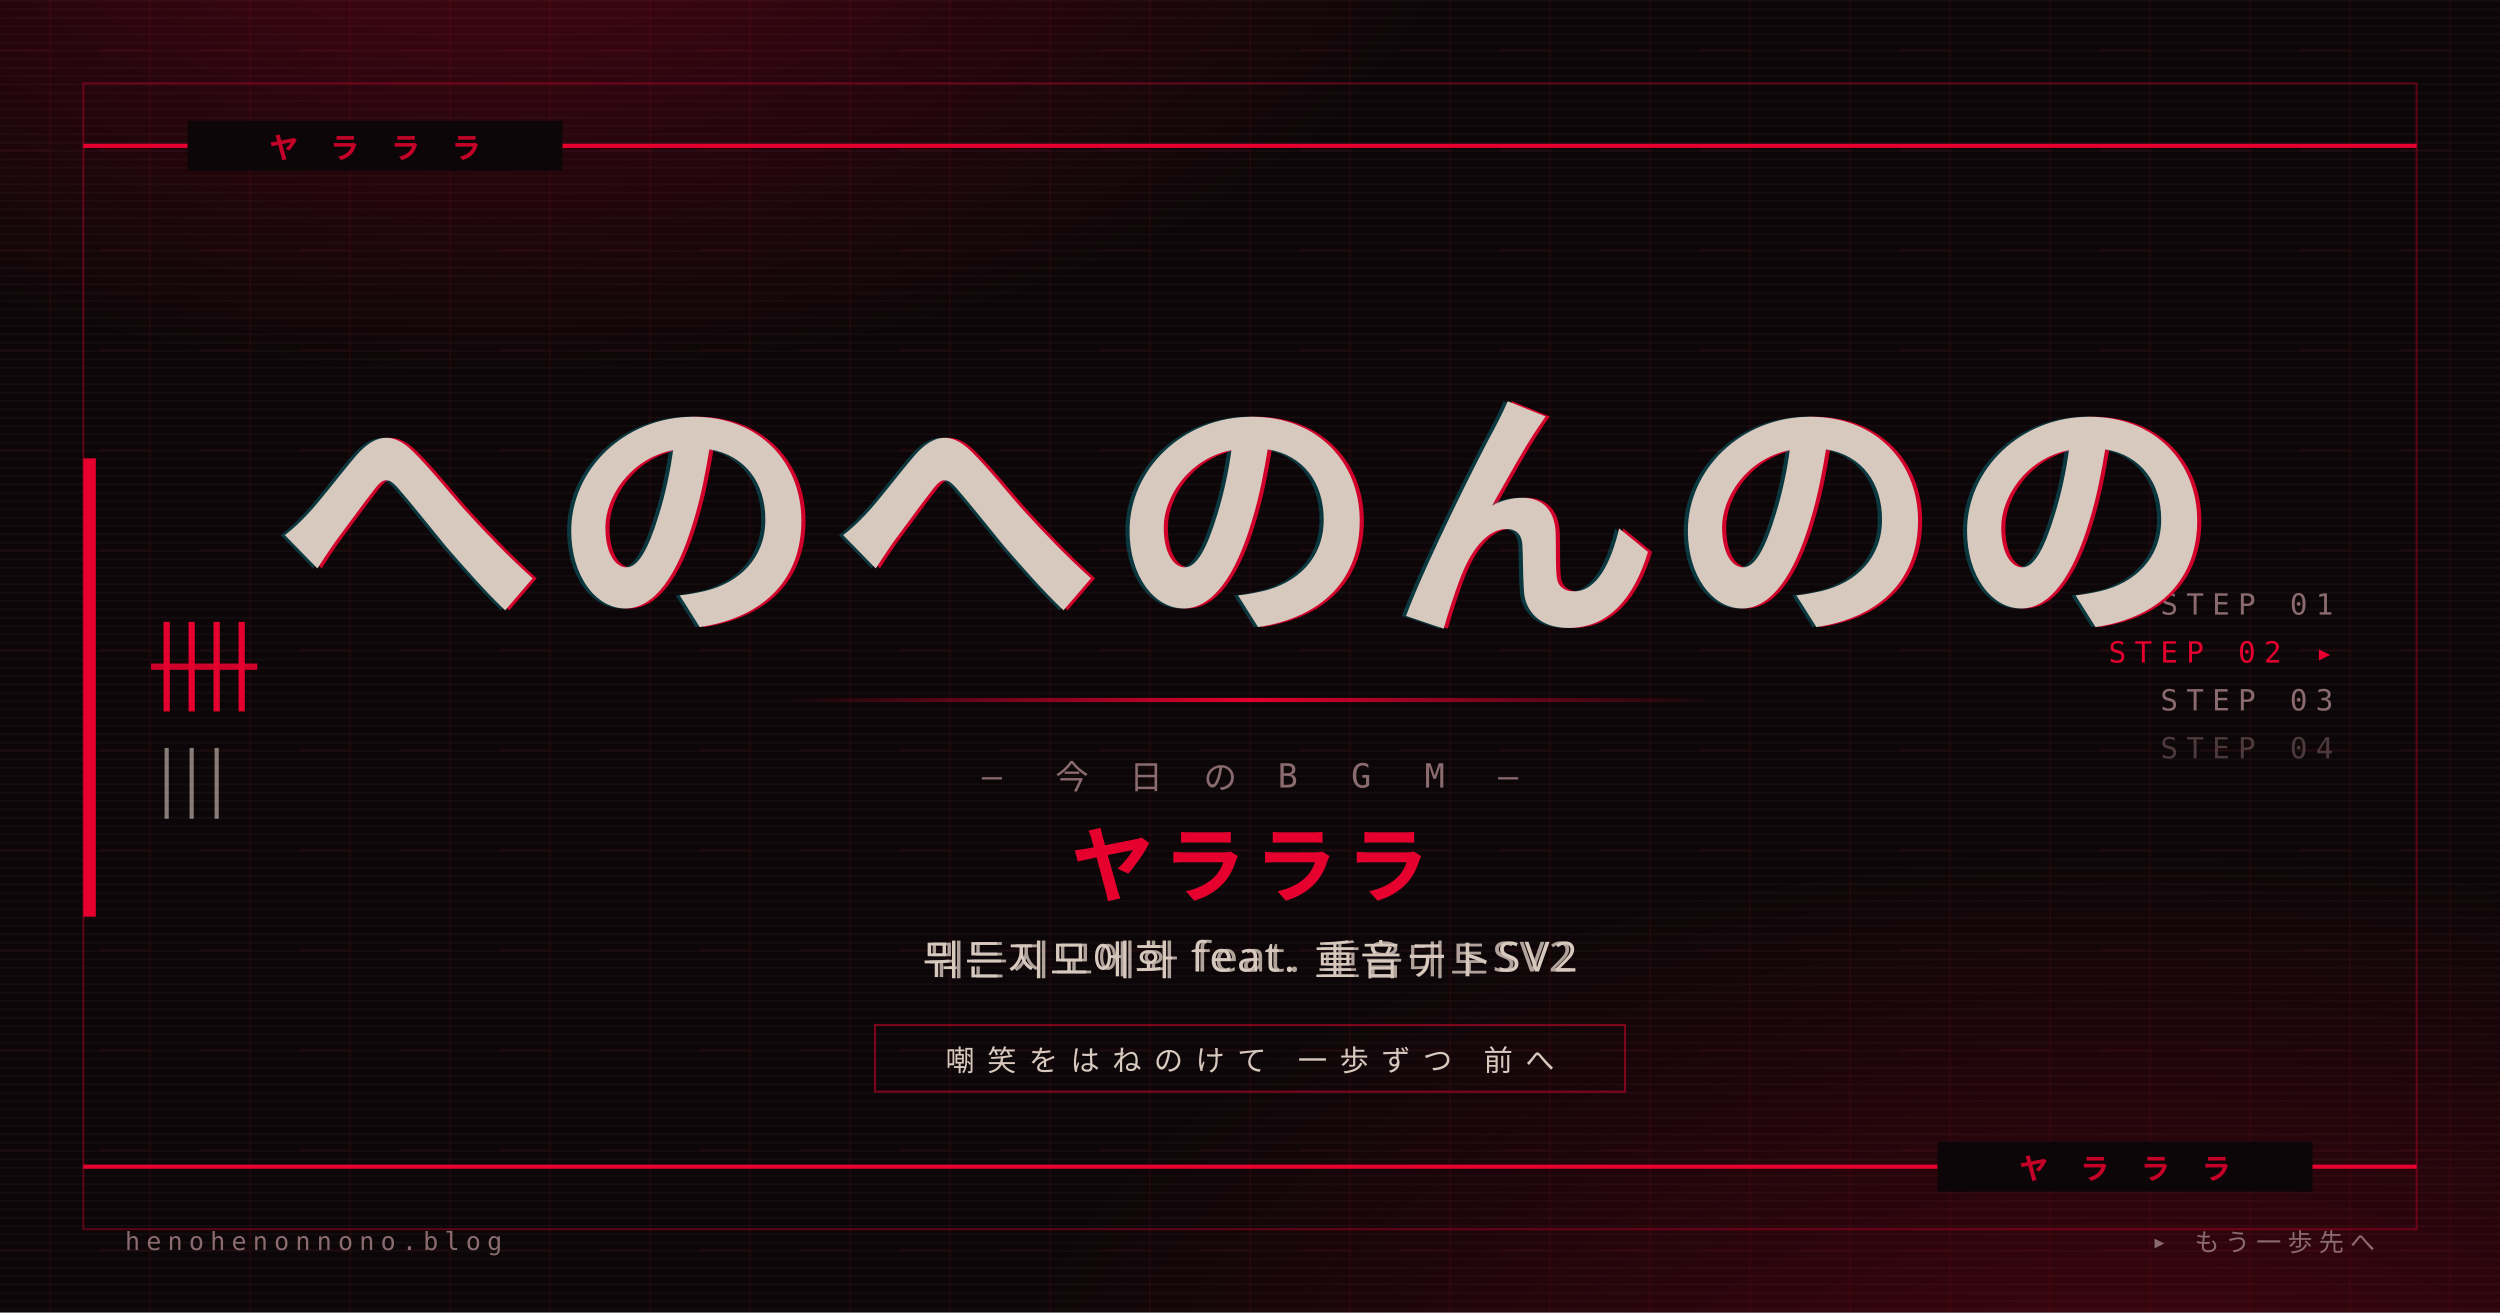
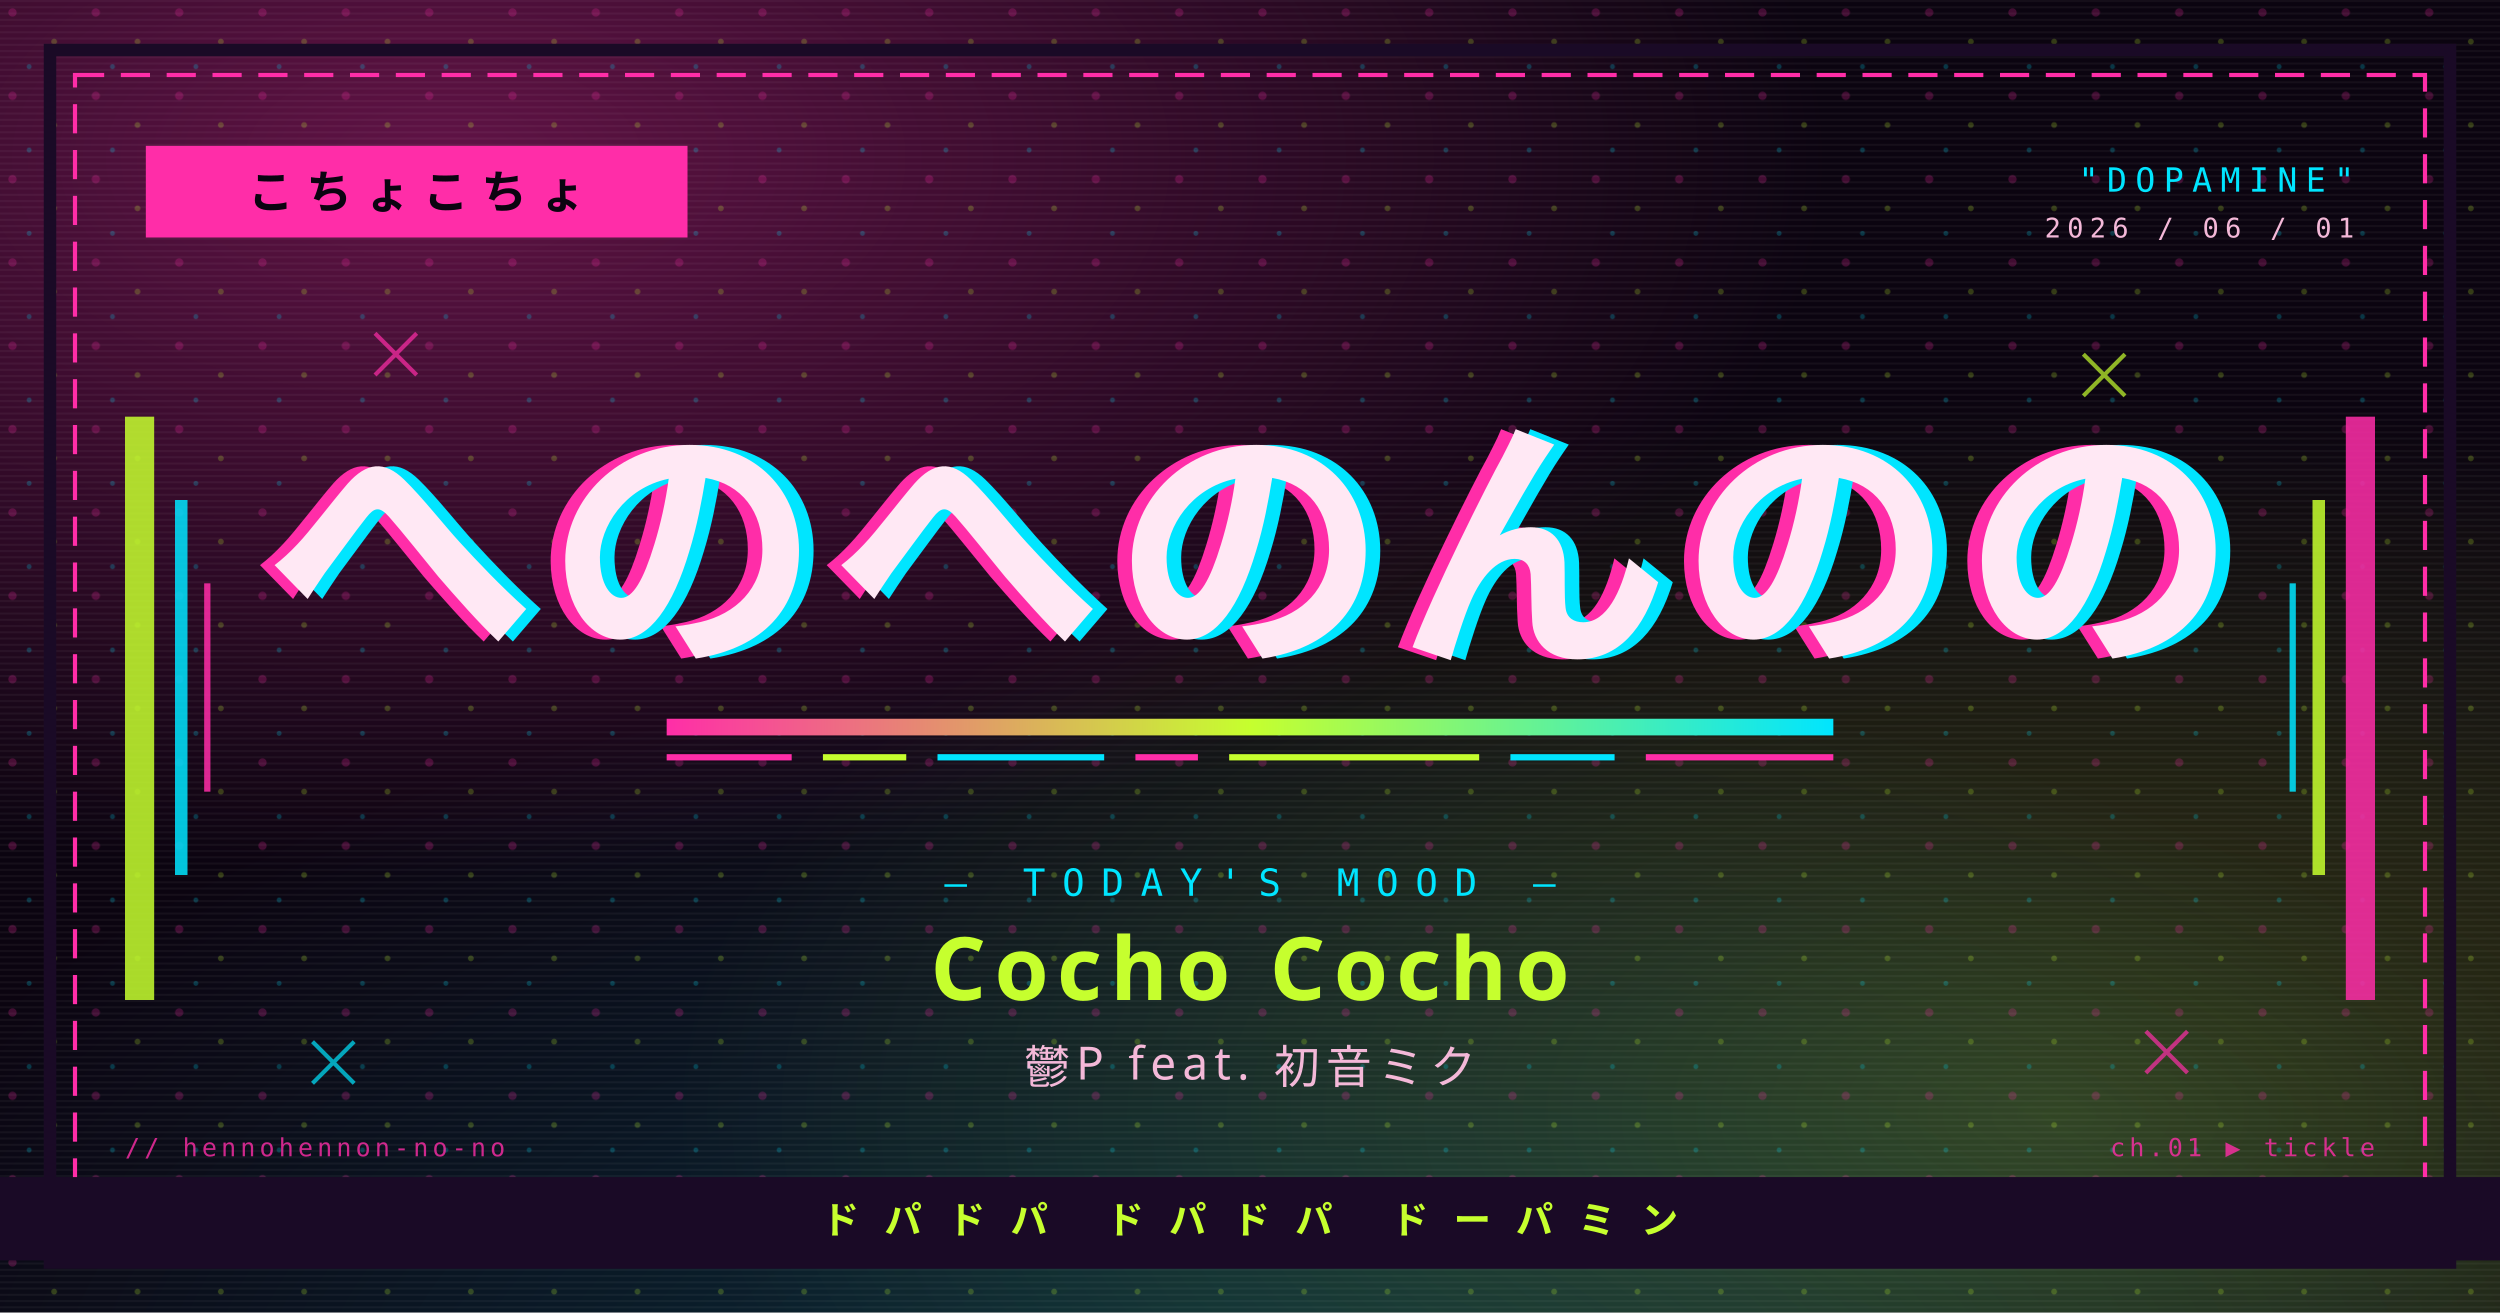
<svg xmlns="http://www.w3.org/2000/svg" width="1200" height="630" viewBox="0 0 1200 630">
  <defs>
-     <radialGradient id="bgGlow1" cx="20%" cy="-10%" r="70%">
-       <stop offset="0%" stop-color="#e6002e" stop-opacity="0.28" />
-       <stop offset="55%" stop-color="#e6002e" stop-opacity="0" />
+     <radialGradient id="bg1" cx="18%" cy="12%" r="55%">
+       <stop offset="0%" stop-color="#ff2da8" stop-opacity="0.35" />
+       <stop offset="100%" stop-color="#ff2da8" stop-opacity="0" />
    </radialGradient>
-     <radialGradient id="bgGlow2" cx="85%" cy="110%" r="75%">
-       <stop offset="0%" stop-color="#780014" stop-opacity="0.5" />
-       <stop offset="60%" stop-color="#780014" stop-opacity="0" />
+     <radialGradient id="bg2" cx="82%" cy="85%" r="55%">
+       <stop offset="0%" stop-color="#c6ff2e" stop-opacity="0.22" />
+       <stop offset="100%" stop-color="#c6ff2e" stop-opacity="0" />
    </radialGradient>
-     <pattern id="scanlines" width="4" height="4" patternUnits="userSpaceOnUse">
-       <rect width="4" height="1" fill="#ffffff" fill-opacity="0.025" />
+     <radialGradient id="bg3" cx="50%" cy="110%" r="60%">
+       <stop offset="0%" stop-color="#00e5ff" stop-opacity="0.18" />
+       <stop offset="100%" stop-color="#00e5ff" stop-opacity="0" />
+     </radialGradient>
+     <linearGradient id="hr1" x1="0" y1="0" x2="1" y2="0">
+       <stop offset="0%" stop-color="#ff2da8" />
+       <stop offset="50%" stop-color="#c6ff2e" />
+       <stop offset="100%" stop-color="#00e5ff" />
+     </linearGradient>
+     <pattern id="scan" x="0" y="0" width="6" height="3" patternUnits="userSpaceOnUse">
+       <rect x="0" y="0" width="6" height="1" fill="#ffffff" fill-opacity="0.04" />
    </pattern>
-     <pattern id="march" width="48" height="48" patternUnits="userSpaceOnUse">
-       <path d="M0 24 L24 24 M24 0 L24 48" stroke="#e6002e" stroke-opacity="0.07" stroke-width="1" />
+     <pattern id="dopa" x="0" y="0" width="40" height="40" patternUnits="userSpaceOnUse">
+       <circle cx="6" cy="6" r="2" fill="#ff2da8" fill-opacity="0.22" />
+       <circle cx="26" cy="20" r="1.4" fill="#c6ff2e" fill-opacity="0.22" />
+       <circle cx="14" cy="32" r="1.2" fill="#00e5ff" fill-opacity="0.22" />
    </pattern>
-     <linearGradient id="hr" x1="0" x2="1" y1="0" y2="0">
-       <stop offset="0%" stop-color="#e6002e" stop-opacity="0" />
-       <stop offset="50%" stop-color="#e6002e" stop-opacity="1" />
-       <stop offset="100%" stop-color="#e6002e" stop-opacity="0" />
-     </linearGradient>
-     <clipPath id="frame">
-       <rect x="0" y="0" width="1200" height="630" />
-     </clipPath>
  </defs>
-   <g clip-path="url(#frame)">
-     <rect width="1200" height="630" fill="#0d0608" />
-     <rect width="1200" height="630" fill="url(#march)" />
-     <rect width="1200" height="630" fill="url(#bgGlow1)" />
-     <rect width="1200" height="630" fill="url(#bgGlow2)" />
-     <rect width="1200" height="630" fill="url(#scanlines)" />
-     <rect x="40" y="40" width="1120" height="550" fill="none" stroke="#e6002e" stroke-opacity="0.35" stroke-width="1" />
-     <line x1="40" y1="70" x2="1160" y2="70" stroke="#e6002e" stroke-width="2" />
-     <line x1="40" y1="560" x2="1160" y2="560" stroke="#e6002e" stroke-width="2" />
-     <rect x="90" y="58" width="180" height="24" fill="#0d0608" />
-     <text x="180" y="76" font-family="sans-serif" font-size="14" font-weight="700" letter-spacing="6" text-anchor="middle" fill="#e6002e" opacity="0.85">ヤ ラ ラ ラ</text>
-     <rect x="930" y="548" width="180" height="24" fill="#0d0608" />
-     <text x="1020" y="566" font-family="sans-serif" font-size="14" font-weight="700" letter-spacing="6" text-anchor="middle" fill="#e6002e" opacity="0.85">ヤ ラ ラ ラ</text>
-     <g stroke="#e6002e" stroke-width="3" stroke-linecap="square">
-       <line x1="80" y1="300" x2="80" y2="340" />
-       <line x1="92" y1="300" x2="92" y2="340" />
-       <line x1="104" y1="300" x2="104" y2="340" />
-       <line x1="116" y1="300" x2="116" y2="340" />
-       <line x1="74" y1="320" x2="122" y2="320" stroke-opacity="0.9" />
-     </g>
-     <g stroke="#d8c9bf" stroke-width="2" stroke-linecap="square" opacity="0.6">
-       <line x1="80" y1="360" x2="80" y2="392" />
-       <line x1="92" y1="360" x2="92" y2="392" />
-       <line x1="104" y1="360" x2="104" y2="392" />
-     </g>
-     <g font-family="monospace" fill="#8a6b6f" font-size="14" letter-spacing="4">
-       <text x="1120" y="295" text-anchor="end">STEP 01</text>
-       <text x="1120" y="318" text-anchor="end" fill="#e6002e">STEP 02 ▸</text>
-       <text x="1120" y="341" text-anchor="end">STEP 03</text>
-       <text x="1120" y="364" text-anchor="end" opacity="0.5">STEP 04</text>
-     </g>
-     <rect x="40" y="220" width="6" height="220" fill="#e6002e" />
-     <text x="600" y="295" font-family="sans-serif" font-size="128" font-weight="900" letter-spacing="6" text-anchor="middle" fill="#e6002e" opacity="0.9">
-       へのへのんのの
-     </text>
-     <text x="596" y="295" font-family="sans-serif" font-size="128" font-weight="900" letter-spacing="6" text-anchor="middle" fill="#00c8dc" opacity="0.25">
-       へのへのんのの
-     </text>
-     <text x="598" y="295" font-family="sans-serif" font-size="128" font-weight="900" letter-spacing="6" text-anchor="middle" fill="#d8c9bf">
-       へのへのんのの
-     </text>
-     <rect x="380" y="335" width="440" height="2" fill="url(#hr)" />
-     <text x="600" y="378" font-family="monospace" font-size="16" letter-spacing="8" text-anchor="middle" fill="#8a6b6f">— 今 日 の B G M —</text>
-     <text x="600" y="430" font-family="sans-serif" font-size="40" font-weight="700" letter-spacing="4" text-anchor="middle" fill="#e6002e">
-       ヤラララ
-     </text>
-     <text x="600" y="468" font-family="sans-serif" font-size="20" letter-spacing="2" text-anchor="middle" fill="#d8c9bf" opacity="0.8">
-       뭐든지모에화  feat.  重음테토SV2
-     </text>
-     <text x="600" y="468" font-family="sans-serif" font-size="20" letter-spacing="2" text-anchor="middle" fill="#d8c9bf">
-       뭐든지모에화  feat.  重音テトSV2
-     </text>
-     <g transform="translate(600, 510)">
-       <rect x="-180" y="-18" width="360" height="32" fill="none" stroke="#e6002e" stroke-opacity="0.5" />
-       <text x="0" y="4" font-family="sans-serif" font-size="14" letter-spacing="6" text-anchor="middle" fill="#d8c9bf">嘲笑をはねのけて 一歩ずつ 前へ</text>
-     </g>
-     <text x="60" y="600" font-family="monospace" font-size="12" letter-spacing="3" fill="#8a6b6f">
-       henohenonnono.blog
-     </text>
-     <text x="1140" y="600" font-family="monospace" font-size="12" letter-spacing="3" text-anchor="end" fill="#8a6b6f">
-       ▸ もう一歩先へ
-     </text>
+   <rect width="1200" height="630" fill="#0b0410" />
+   <rect width="1200" height="630" fill="url(#bg1)" />
+   <rect width="1200" height="630" fill="url(#bg2)" />
+   <rect width="1200" height="630" fill="url(#bg3)" />
+   <rect width="1200" height="630" fill="url(#dopa)" />
+   <rect width="1200" height="630" fill="url(#scan)" />
+   <rect x="24" y="24" width="1152" height="582" fill="none" stroke="#1a0a26" stroke-width="6" />
+   <rect x="36" y="36" width="1128" height="558" fill="none" stroke="#ff2da8" stroke-width="2" stroke-dasharray="14 8" />
+   <g transform="translate(70, 70)">
+     <rect x="0" y="0" width="260" height="44" fill="#ff2da8" />
+     <text x="130" y="30" font-family="sans-serif" font-weight="900" font-size="22" fill="#0b0410" text-anchor="middle" letter-spacing="6">こちょこちょ</text>
+   </g>
+   <g transform="translate(1130, 92)">
+     <text x="0" y="0" font-family="monospace" font-size="16" fill="#00e5ff" text-anchor="end" letter-spacing="4">"DOPAMINE"</text>
+     <text x="0" y="22" font-family="monospace" font-size="13" fill="#f4b8d8" text-anchor="end" letter-spacing="3">2026 / 06 / 01</text>
+   </g>
+   <g opacity="0.85">
+     <rect x="60" y="200" width="14" height="280" fill="#c6ff2e" />
+     <rect x="84" y="240" width="6" height="180" fill="#00e5ff" />
+     <rect x="98" y="280" width="3" height="100" fill="#ff2da8" />
+   </g>
+   <g opacity="0.85">
+     <rect x="1126" y="200" width="14" height="280" fill="#ff2da8" />
+     <rect x="1110" y="240" width="6" height="180" fill="#c6ff2e" />
+     <rect x="1099" y="280" width="3" height="100" fill="#00e5ff" />
+   </g>
+   <g transform="translate(600, 310)">
+     <text x="-7" y="0" font-family="sans-serif" font-weight="900" font-size="130" fill="#ff2da8" text-anchor="middle" letter-spacing="6">へのへのんのの</text>
+     <text x="7" y="0" font-family="sans-serif" font-weight="900" font-size="130" fill="#00e5ff" text-anchor="middle" letter-spacing="6">へのへのんのの</text>
+     <text x="0" y="0" font-family="sans-serif" font-weight="900" font-size="130" fill="#ffe8f4" text-anchor="middle" letter-spacing="6">へのへのんのの</text>
+   </g>
+   <rect x="320" y="345" width="560" height="8" fill="url(#hr1)" />
+   <g>
+     <rect x="320" y="362" width="60" height="3" fill="#ff2da8" />
+     <rect x="395" y="362" width="40" height="3" fill="#c6ff2e" />
+     <rect x="450" y="362" width="80" height="3" fill="#00e5ff" />
+     <rect x="545" y="362" width="30" height="3" fill="#ff2da8" />
+     <rect x="590" y="362" width="120" height="3" fill="#c6ff2e" />
+     <rect x="725" y="362" width="50" height="3" fill="#00e5ff" />
+     <rect x="790" y="362" width="90" height="3" fill="#ff2da8" />
+   </g>
+   <g transform="translate(600, 430)">
+     <text x="0" y="0" font-family="monospace" font-size="18" fill="#00e5ff" text-anchor="middle" letter-spacing="8">— TODAY'S MOOD —</text>
+   </g>
+   <g transform="translate(600, 480)">
+     <text x="0" y="0" font-family="sans-serif" font-weight="900" font-size="42" fill="#c6ff2e" text-anchor="middle" letter-spacing="4">Cocho Cocho</text>
+   </g>
+   <g transform="translate(600, 520)">
+     <text x="0" y="0" font-family="sans-serif" font-size="22" fill="#f4b8d8" text-anchor="middle" letter-spacing="3">鬱P feat. 初音ミク</text>
+   </g>
+   <g transform="translate(0, 565)">
+     <rect x="0" y="0" width="1200" height="40" fill="#1a0a26" />
+     <text x="600" y="27" font-family="sans-serif" font-weight="900" font-size="18" fill="#c6ff2e" text-anchor="middle" letter-spacing="12">ドパドパ  ドパドパ  ドーパミン</text>
+   </g>
+   <g font-family="monospace" font-size="12" fill="#ff2da8" opacity="0.8">
+     <text x="60" y="555" letter-spacing="2">// hennohennon-no-no</text>
+     <text x="1140" y="555" text-anchor="end" letter-spacing="2">ch.01 ▶ tickle</text>
+   </g>
+   <g stroke="#ff2da8" stroke-width="2" opacity="0.7">
+     <line x1="180" y1="160" x2="200" y2="180" />
+     <line x1="200" y1="160" x2="180" y2="180" />
+   </g>
+   <g stroke="#c6ff2e" stroke-width="2" opacity="0.7">
+     <line x1="1000" y1="170" x2="1020" y2="190" />
+     <line x1="1020" y1="170" x2="1000" y2="190" />
+   </g>
+   <g stroke="#00e5ff" stroke-width="2" opacity="0.7">
+     <line x1="150" y1="500" x2="170" y2="520" />
+     <line x1="170" y1="500" x2="150" y2="520" />
+   </g>
+   <g stroke="#ff2da8" stroke-width="2" opacity="0.7">
+     <line x1="1030" y1="495" x2="1050" y2="515" />
+     <line x1="1050" y1="495" x2="1030" y2="515" />
  </g>
</svg>
